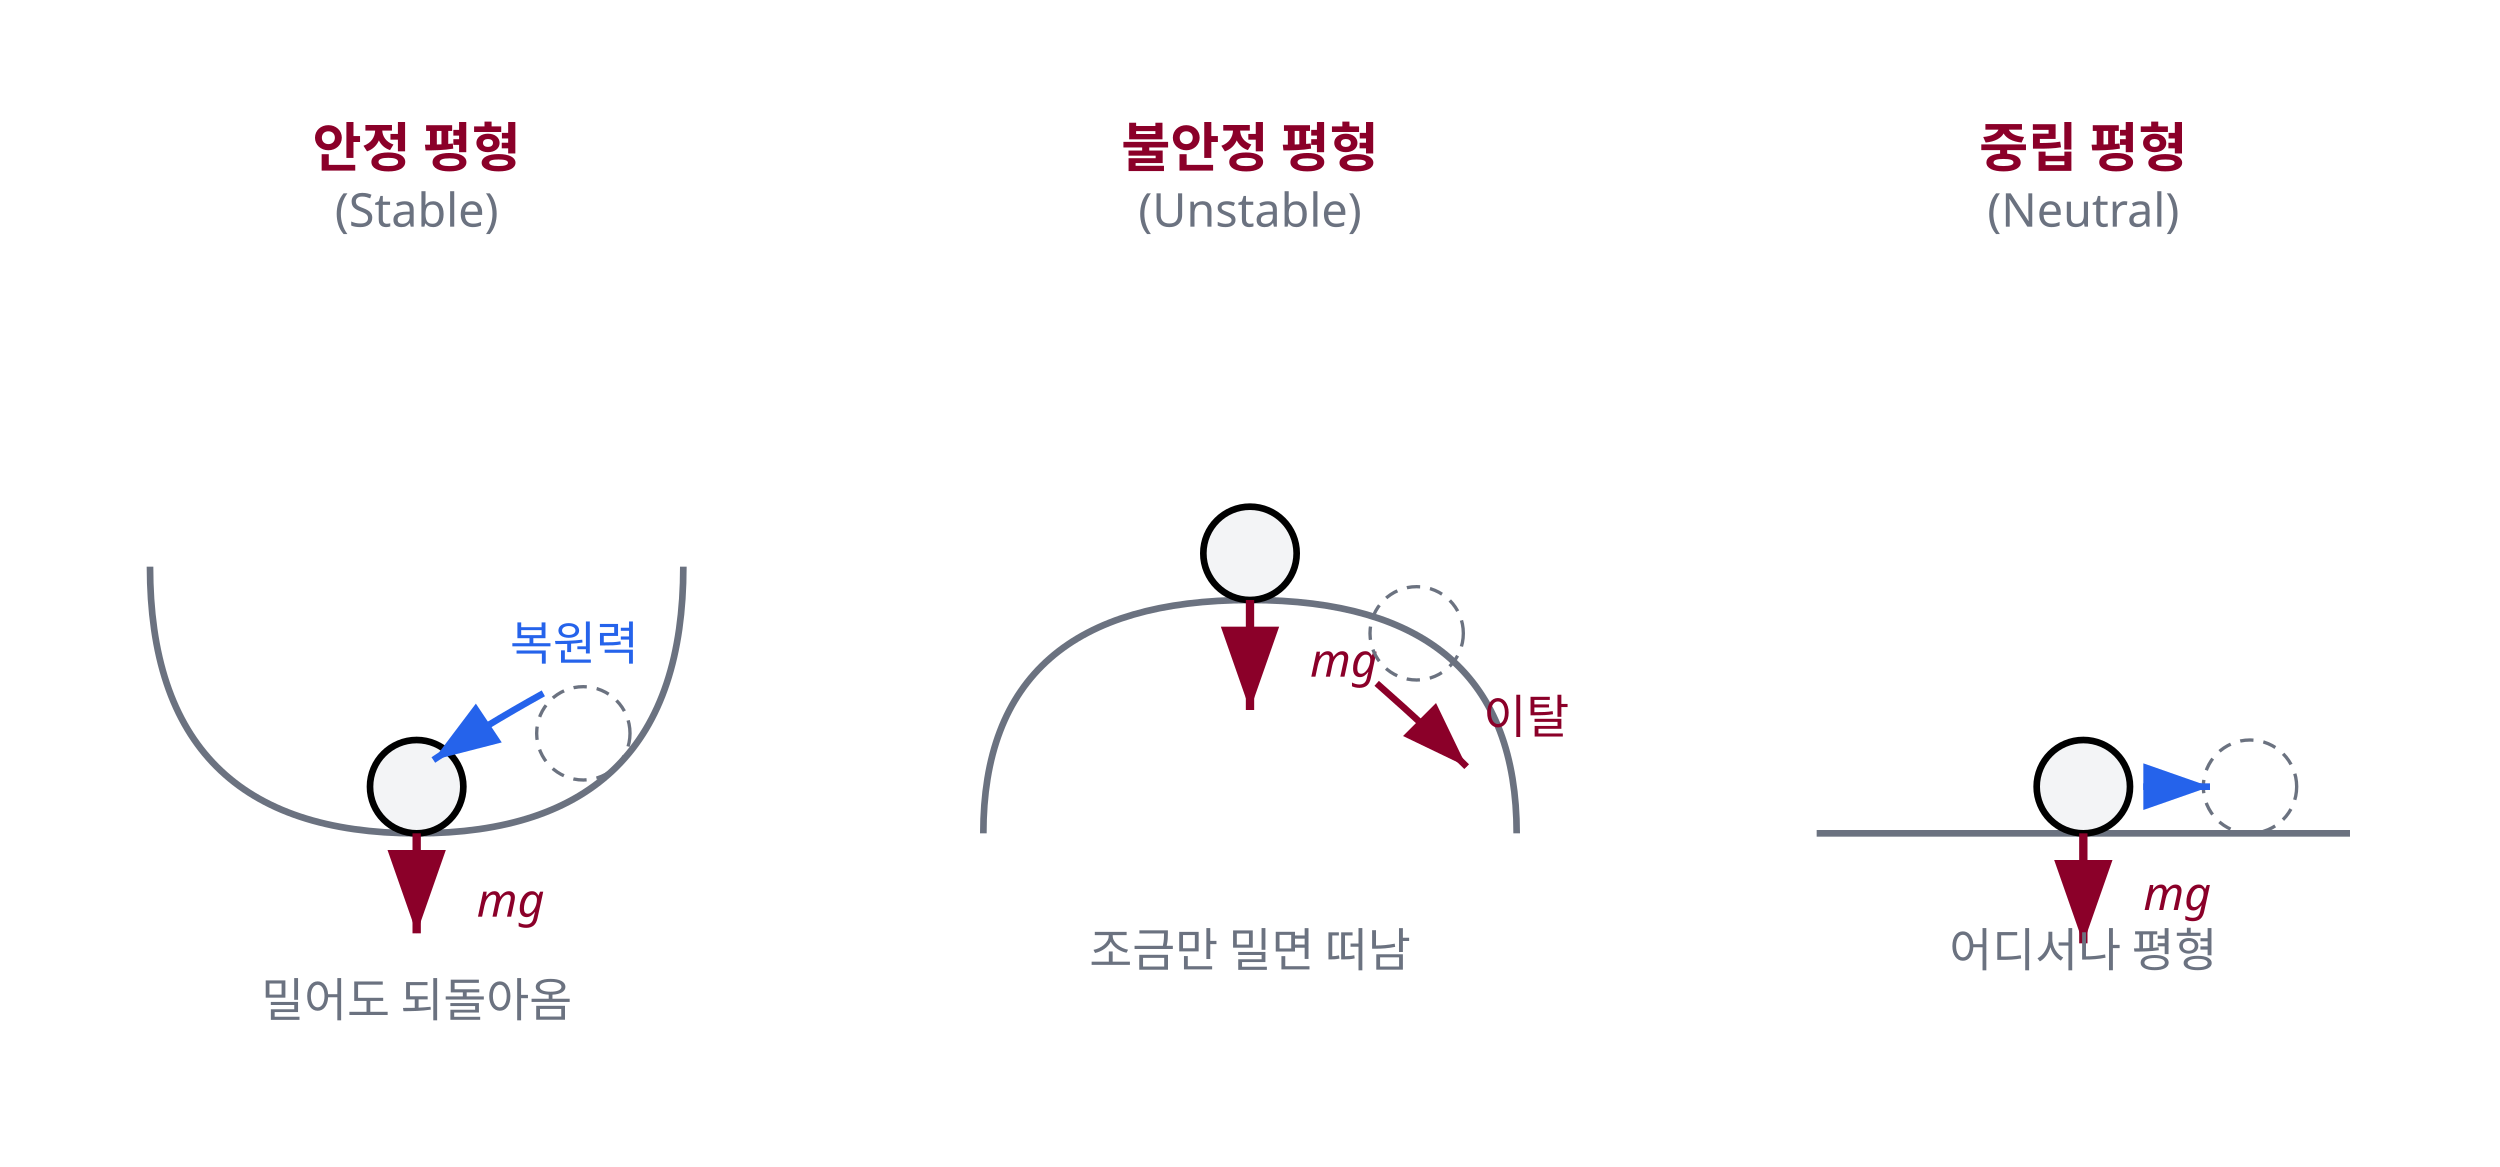
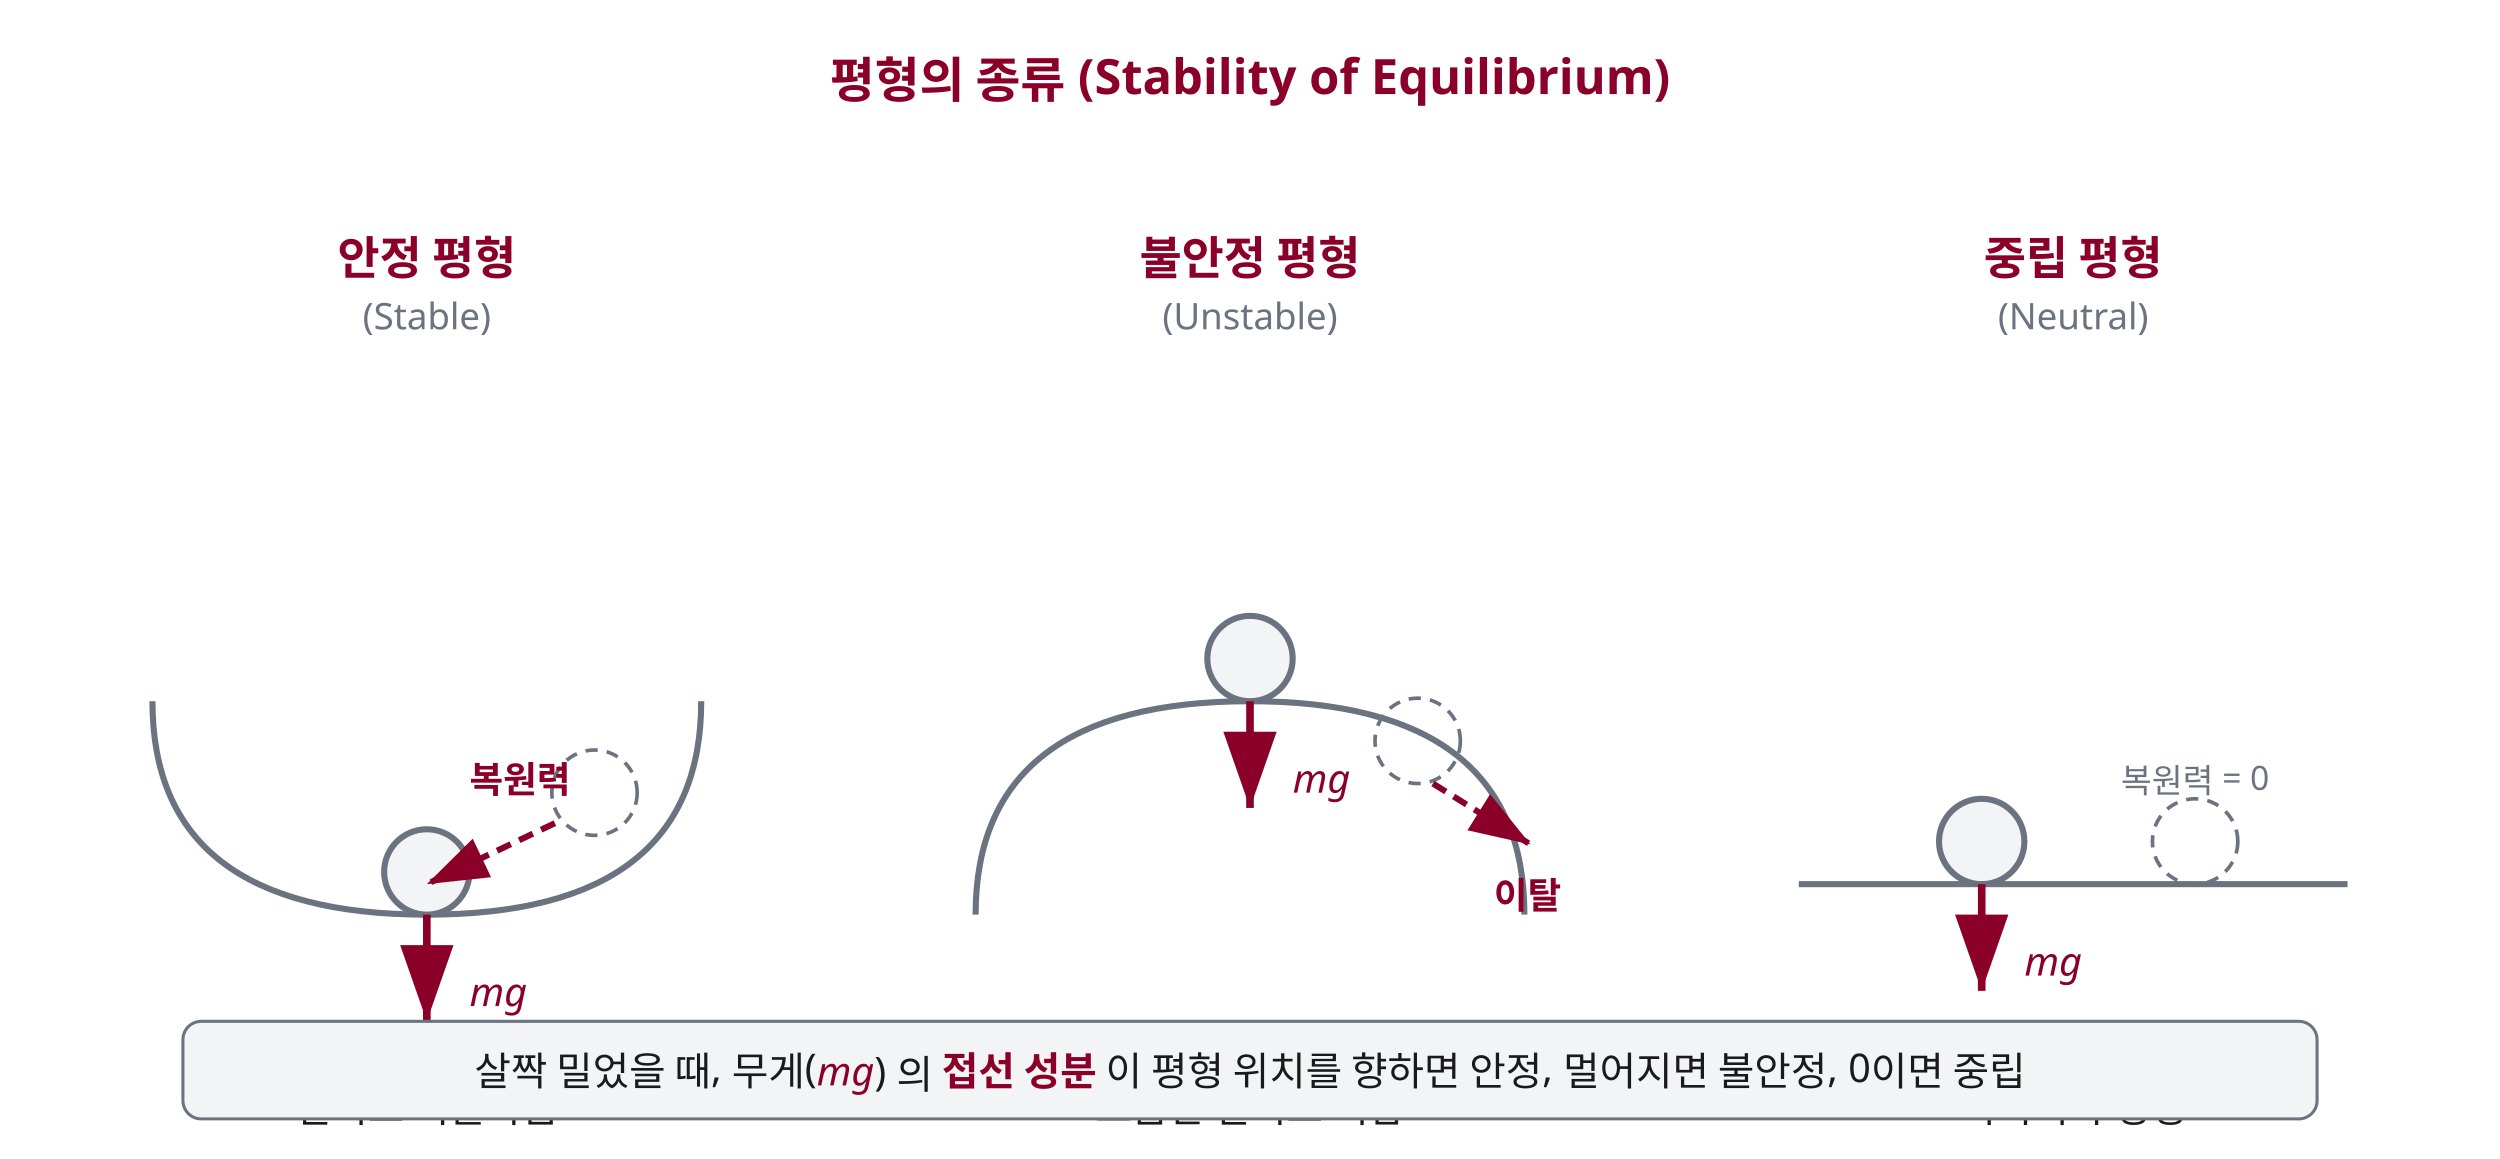
- <svg xmlns="http://www.w3.org/2000/svg" viewBox="0 0 750 350" font-family="sans-serif">
+ <svg xmlns="http://www.w3.org/2000/svg" viewBox="0 0 820 380" font-family="sans-serif">
  <defs>
-     <marker id="arrowRed" markerWidth="10" markerHeight="7" refX="10" refY="3.5" orient="auto">
-       <polygon points="0 0, 10 3.5, 0 7" fill="#8B0029" />
+     <marker id="stR" markerWidth="10" markerHeight="7" refX="10" refY="3.5" orient="auto" fill="#8B0029">
+       <polygon points="0 0, 10 3.5, 0 7" />
    </marker>
-     <marker id="arrowBlue" markerWidth="10" markerHeight="7" refX="10" refY="3.5" orient="auto">
-       <polygon points="0 0, 10 3.5, 0 7" fill="#2563EB" />
+     <marker id="stG" markerWidth="10" markerHeight="7" refX="10" refY="3.5" orient="auto" fill="#6B7280">
+       <polygon points="0 0, 10 3.5, 0 7" />
    </marker>
  </defs>
-   <g transform="translate(125,50)">
-     <text x="0" y="0" text-anchor="middle" font-size="16" font-weight="bold" fill="#8B0029">안정 평형</text>
-     <text x="0" y="18" text-anchor="middle" font-size="14" fill="#6B7280">(Stable)</text>
-     <path d="M-80,120 Q-80,200 0,200 Q80,200 80,120" fill="none" stroke="#6B7280" stroke-width="2" />
-     <circle cx="0" cy="186" r="14" fill="#F3F4F6" stroke="#000000" stroke-width="2" />
-     <line x1="0" y1="200" x2="0" y2="230" stroke="#8B0029" stroke-width="2.5" marker-end="url(#arrowRed)" />
-     <text x="18" y="225" font-size="14" fill="#8B0029" font-style="italic">mg</text>
-     <circle cx="50" cy="170" r="14" fill="none" stroke="#6B7280" stroke-width="1" stroke-dasharray="4 3" />
-     <path d="M38,158 Q20,168 5,178" fill="none" stroke="#2563EB" stroke-width="2" marker-end="url(#arrowBlue)" />
-     <text x="28" y="148" font-size="14" fill="#2563EB">복원력</text>
-     <text x="0" y="255" text-anchor="middle" font-size="14" fill="#6B7280">밀어도 되돌아옴</text>
+   <text x="410" y="32" text-anchor="middle" font-size="16" font-weight="bold" fill="#8B0029">평형의 종류 (Stability of Equilibrium)</text>
+   <g transform="translate(140, 90)">
+     <text x="0" y="0" text-anchor="middle" font-size="15" font-weight="bold" fill="#8B0029">안정 평형</text>
+     <text x="0" y="18" text-anchor="middle" font-size="12" fill="#6B7280">(Stable)</text>
+     <path d="M -90,140 Q -90,210 0,210 Q 90,210 90,140" fill="none" stroke="#6B7280" stroke-width="2" />
+     <circle cx="0" cy="196" r="14" fill="#F3F4F6" stroke="#6B7280" stroke-width="2" />
+     <line x1="0" y1="210" x2="0" y2="245" stroke="#8B0029" stroke-width="2.5" marker-end="url(#stR)" />
+     <text x="14" y="240" font-size="13" font-style="italic" fill="#8B0029">mg</text>
+     <circle cx="55" cy="170" r="14" fill="none" stroke="#6B7280" stroke-width="1.2" stroke-dasharray="4 3" />
+     <line x1="42" y1="180" x2="0" y2="200" stroke="#8B0029" stroke-width="2" stroke-dasharray="5 3" marker-end="url(#stR)" />
+     <text x="14" y="170" font-size="12" fill="#8B0029" font-weight="bold">복원력</text>
+     <text x="0" y="278" text-anchor="middle" font-size="13" fill="#1a1a1a">밀어도 되돌아옴</text>
  </g>
-   <g transform="translate(375,50)">
-     <text x="0" y="0" text-anchor="middle" font-size="16" font-weight="bold" fill="#8B0029">불안정 평형</text>
-     <text x="0" y="18" text-anchor="middle" font-size="14" fill="#6B7280">(Unstable)</text>
-     <path d="M-80,200 Q-80,130 0,130 Q80,130 80,200" fill="none" stroke="#6B7280" stroke-width="2" />
-     <circle cx="0" cy="116" r="14" fill="#F3F4F6" stroke="#000000" stroke-width="2" />
-     <line x1="0" y1="130" x2="0" y2="163" stroke="#8B0029" stroke-width="2.5" marker-end="url(#arrowRed)" />
-     <text x="18" y="153" font-size="14" fill="#8B0029" font-style="italic">mg</text>
-     <circle cx="50" cy="140" r="14" fill="none" stroke="#6B7280" stroke-width="1" stroke-dasharray="4 3" />
-     <path d="M38,155 Q55,170 65,180" fill="none" stroke="#8B0029" stroke-width="2" marker-end="url(#arrowRed)" />
-     <text x="70" y="170" font-size="14" fill="#8B0029">이탈</text>
-     <text x="0" y="240" text-anchor="middle" font-size="14" fill="#6B7280">조금만 밀면 떠남</text>
+   <g transform="translate(410, 90)">
+     <text x="0" y="0" text-anchor="middle" font-size="15" font-weight="bold" fill="#8B0029">불안정 평형</text>
+     <text x="0" y="18" text-anchor="middle" font-size="12" fill="#6B7280">(Unstable)</text>
+     <path d="M -90,210 Q -90,140 0,140 Q 90,140 90,210" fill="none" stroke="#6B7280" stroke-width="2" />
+     <circle cx="0" cy="126" r="14" fill="#F3F4F6" stroke="#6B7280" stroke-width="2" />
+     <line x1="0" y1="140" x2="0" y2="175" stroke="#8B0029" stroke-width="2.5" marker-end="url(#stR)" />
+     <text x="14" y="170" font-size="13" font-style="italic" fill="#8B0029">mg</text>
+     <circle cx="55" cy="153" r="14" fill="none" stroke="#6B7280" stroke-width="1.2" stroke-dasharray="4 3" />
+     <line x1="60" y1="167" x2="92" y2="187" stroke="#8B0029" stroke-width="2" stroke-dasharray="5 3" marker-end="url(#stR)" />
+     <text x="80" y="208" font-size="12" fill="#8B0029" font-weight="bold">이탈</text>
+     <text x="0" y="278" text-anchor="middle" font-size="13" fill="#1a1a1a">조금만 밀어도 떠남</text>
  </g>
-   <g transform="translate(625,50)">
-     <text x="0" y="0" text-anchor="middle" font-size="16" font-weight="bold" fill="#8B0029">중립 평형</text>
-     <text x="0" y="18" text-anchor="middle" font-size="14" fill="#6B7280">(Neutral)</text>
-     <line x1="-80" y1="200" x2="80" y2="200" stroke="#6B7280" stroke-width="2" />
-     <circle cx="0" cy="186" r="14" fill="#F3F4F6" stroke="#000000" stroke-width="2" />
-     <line x1="0" y1="200" x2="0" y2="233" stroke="#8B0029" stroke-width="2.5" marker-end="url(#arrowRed)" />
-     <text x="18" y="223" font-size="14" fill="#8B0029" font-style="italic">mg</text>
-     <circle cx="50" cy="186" r="14" fill="none" stroke="#6B7280" stroke-width="1" stroke-dasharray="4 3" />
-     <line x1="18" y1="186" x2="38" y2="186" stroke="#2563EB" stroke-width="2" marker-end="url(#arrowBlue)" />
-     <text x="0" y="240" text-anchor="middle" font-size="14" fill="#6B7280">어디서나 평형</text>
+   <g transform="translate(680, 90)">
+     <text x="0" y="0" text-anchor="middle" font-size="15" font-weight="bold" fill="#8B0029">중립 평형</text>
+     <text x="0" y="18" text-anchor="middle" font-size="12" fill="#6B7280">(Neutral)</text>
+     <line x1="-90" y1="200" x2="90" y2="200" stroke="#6B7280" stroke-width="2" />
+     <circle cx="-30" cy="186" r="14" fill="#F3F4F6" stroke="#6B7280" stroke-width="2" />
+     <line x1="-30" y1="200" x2="-30" y2="235" stroke="#8B0029" stroke-width="2.5" marker-end="url(#stR)" />
+     <text x="-16" y="230" font-size="13" font-style="italic" fill="#8B0029">mg</text>
+     <circle cx="40" cy="186" r="14" fill="none" stroke="#6B7280" stroke-width="1.2" stroke-dasharray="4 3" />
+     <text x="40" y="170" text-anchor="middle" font-size="11" fill="#6B7280">복원력 = 0</text>
+     <text x="0" y="278" text-anchor="middle" font-size="13" fill="#1a1a1a">어디서나 평형</text>
  </g>
+   <rect x="60" y="335" width="700" height="32" rx="6" fill="#F3F4F6" stroke="#6B7280" stroke-width="1" />
+   <text x="410" y="356" text-anchor="middle" font-size="13" fill="#1a1a1a">
+     살짝 밀었을 때, 무게(<tspan font-style="italic" fill="#8B0029">mg</tspan>) 의 <tspan fill="#8B0029" font-weight="bold">접선 성분</tspan> 이 평형 위치를 향하면 안정, 멀어지면 불안정, 0이면 중립
+   </text>
</svg>
